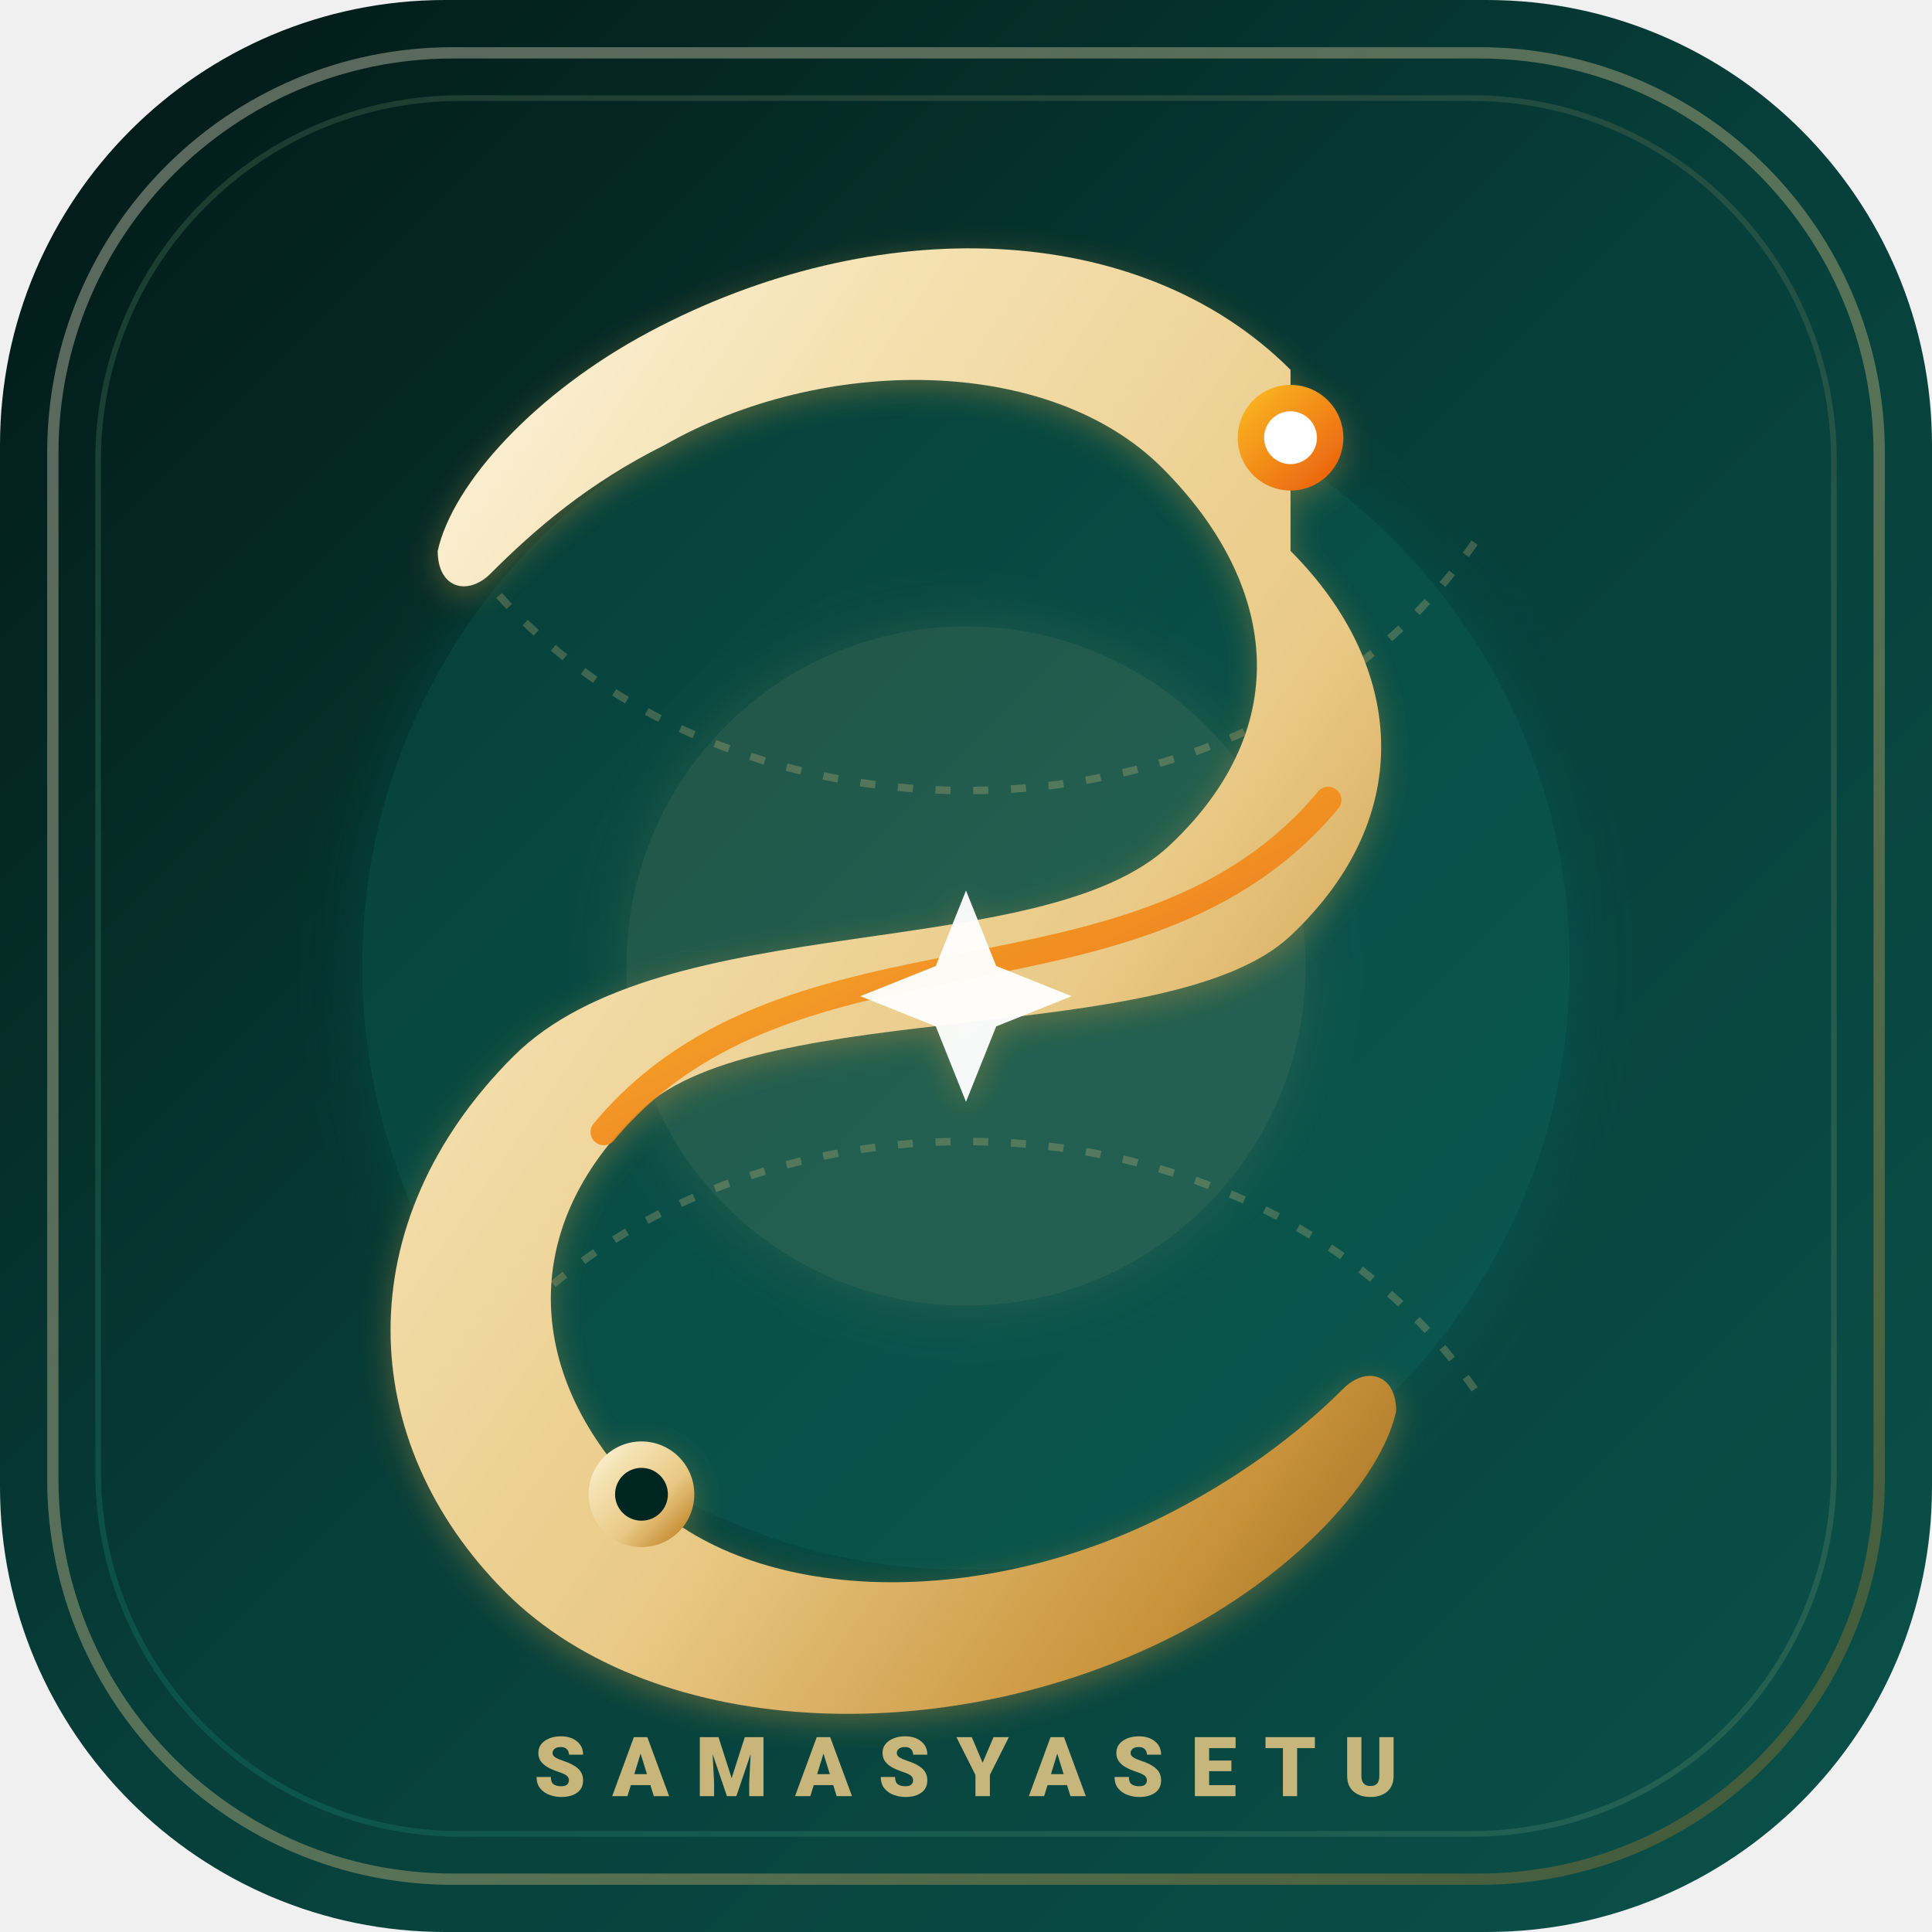
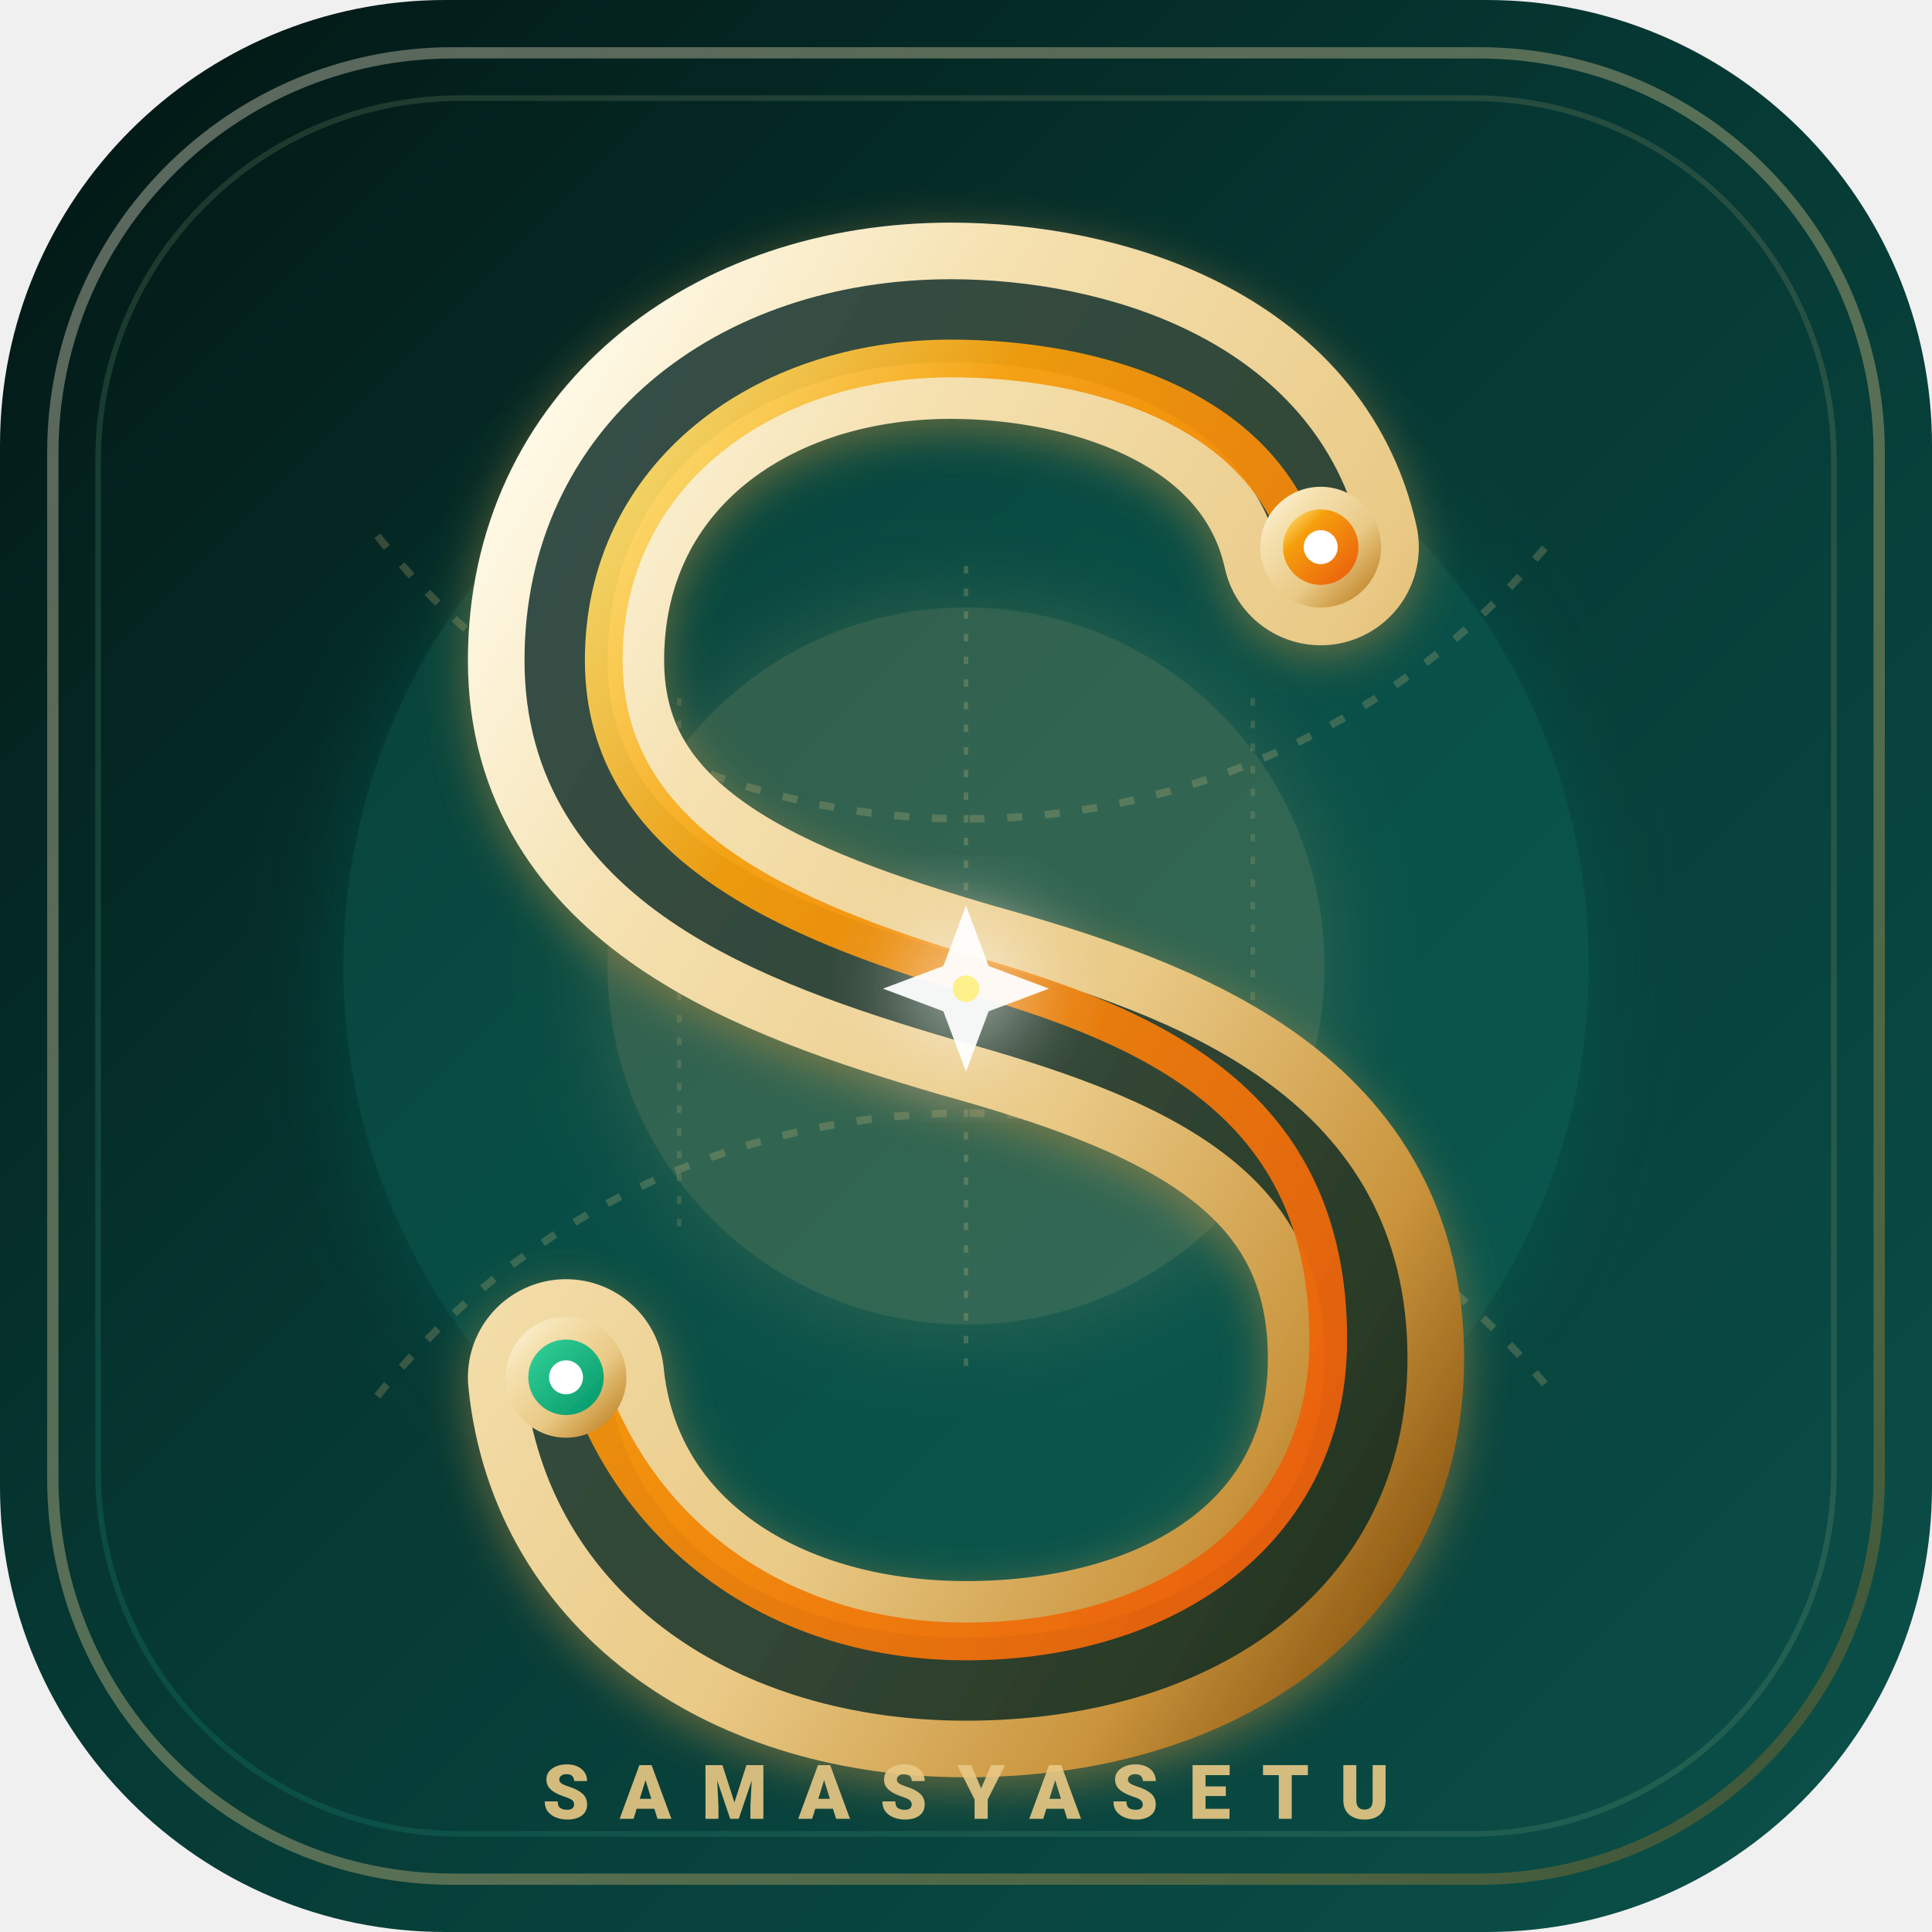
<svg xmlns="http://www.w3.org/2000/svg" viewBox="0 0 512 512" width="100%" height="100%">
  <defs>
    <linearGradient id="bg-grad" x1="0%" y1="0%" x2="100%" y2="100%">
-       <stop offset="0%" stop-color="#021714" />
-       <stop offset="50%" stop-color="#073f3a" />
+       <stop offset="0%" stop-color="#021512" />
+       <stop offset="45%" stop-color="#063833" />
      <stop offset="100%" stop-color="#0b514a" />
    </linearGradient>
    <linearGradient id="gold-grad" x1="0%" y1="0%" x2="100%" y2="100%">
-       <stop offset="0%" stop-color="#fff8e7" />
-       <stop offset="25%" stop-color="#f5e2b3" />
+       <stop offset="0%" stop-color="#fffbeb" />
+       <stop offset="25%" stop-color="#f5e1b0" />
      <stop offset="60%" stop-color="#e9c985" />
      <stop offset="85%" stop-color="#c9933b" />
-       <stop offset="100%" stop-color="#96641a" />
+       <stop offset="100%" stop-color="#8c5812" />
    </linearGradient>
    <linearGradient id="glow-grad" x1="0%" y1="100%" x2="100%" y2="0%">
      <stop offset="0%" stop-color="#087f70" stop-opacity="0.8" />
-       <stop offset="100%" stop-color="#e9c985" stop-opacity="0.3" />
+       <stop offset="100%" stop-color="#e9c985" stop-opacity="0.4" />
    </linearGradient>
    <linearGradient id="palash-grad" x1="0%" y1="0%" x2="100%" y2="100%">
-       <stop offset="0%" stop-color="#fbbf24" />
+       <stop offset="0%" stop-color="#fef08a" />
+       <stop offset="30%" stop-color="#f59e0b" />
      <stop offset="100%" stop-color="#ea580c" />
    </linearGradient>
-     <filter id="gold-shadow" x="-20%" y="-20%" width="140%" height="140%">
-       <feDropShadow dx="0" dy="8" stdDeviation="12" flood-color="#000000" flood-opacity="0.5" />
-       <feDropShadow dx="0" dy="2" stdDeviation="4" flood-color="#c9933b" flood-opacity="0.4" />
+     <linearGradient id="emerald-grad" x1="0%" y1="0%" x2="100%" y2="100%">
+       <stop offset="0%" stop-color="#34d399" />
+       <stop offset="100%" stop-color="#059669" />
+     </linearGradient>
+     <filter id="gold-shadow" x="-30%" y="-30%" width="160%" height="160%">
+       <feDropShadow dx="0" dy="12" stdDeviation="16" flood-color="#000000" flood-opacity="0.6" />
+       <feDropShadow dx="0" dy="3" stdDeviation="6" flood-color="#c9933b" flood-opacity="0.5" />
    </filter>
    <filter id="soft-glow" x="-30%" y="-30%" width="160%" height="160%">
-       <feGaussianBlur stdDeviation="8" result="blur" />
+       <feGaussianBlur stdDeviation="12" result="blur" />
      <feComposite in="SourceGraphic" in2="blur" operator="over" />
    </filter>
  </defs>
  <rect width="512" height="512" rx="118" fill="url(#bg-grad)" />
  <rect x="14" y="14" width="484" height="484" rx="106" fill="none" stroke="url(#gold-grad)" stroke-width="3" stroke-opacity="0.35" />
-   <rect x="26" y="26" width="460" height="460" rx="96" fill="none" stroke="url(#glow-grad)" stroke-width="1.5" stroke-opacity="0.4" />
-   <circle cx="256" cy="256" r="160" fill="#087f70" opacity="0.25" filter="url(#soft-glow)" />
-   <circle cx="256" cy="256" r="90" fill="#e9c985" opacity="0.12" filter="url(#soft-glow)" />
-   <path d="M 120 370 C 180 280, 332 280, 392 370" fill="none" stroke="#e9c985" stroke-width="2" stroke-opacity="0.25" stroke-dasharray="4 6" />
-   <path d="M 120 142 C 180 232, 332 232, 392 142" fill="none" stroke="#e9c985" stroke-width="2" stroke-opacity="0.25" stroke-dasharray="4 6" />
+   <rect x="26" y="26" width="460" height="460" rx="96" fill="none" stroke="url(#glow-grad)" stroke-width="1.5" stroke-opacity="0.35" />
+   <circle cx="256" cy="256" r="165" fill="#087f70" opacity="0.3" filter="url(#soft-glow)" />
+   <circle cx="256" cy="256" r="95" fill="#e9c985" opacity="0.18" filter="url(#soft-glow)" />
+   <path d="M 100 370 C 180 270, 332 270, 412 370" fill="none" stroke="#e9c985" stroke-width="2" stroke-opacity="0.22" stroke-dasharray="4 6" />
+   <path d="M 100 142 C 180 242, 332 242, 412 142" fill="none" stroke="#e9c985" stroke-width="2" stroke-opacity="0.22" stroke-dasharray="4 6" />
+   <line x1="180" y1="185" x2="180" y2="327" stroke="#e9c985" stroke-width="1.2" stroke-opacity="0.16" stroke-dasharray="2 4" />
+   <line x1="256" y1="150" x2="256" y2="362" stroke="#e9c985" stroke-width="1.2" stroke-opacity="0.22" stroke-dasharray="2 4" />
+   <line x1="332" y1="185" x2="332" y2="327" stroke="#e9c985" stroke-width="1.2" stroke-opacity="0.16" stroke-dasharray="2 4" />
  <g filter="url(#gold-shadow)">
-     <path d="M 342 146          C 372 176, 376 216, 342 248          C 310 278, 202 264, 170 294          C 136 326, 140 366, 170 396          C 200 426, 260 426, 308 402          C 328 392, 344 380, 356 368          C 362 362, 370 364, 370 374          C 366 392, 344 416, 314 432          C 254 464, 174 462, 134 422          C 94 382, 92 324, 136 280          C 176 240, 276 256, 310 224          C 344 192, 338 154, 308 124          C 278 94, 218 94, 176 118          C 156 128, 142 140, 130 152          C 124 158, 116 156, 116 146          C 120 128, 142 104, 172 88          C 232 56, 302 58, 342 98          Z" fill="url(#gold-grad)" />
-     <path d="M 160 300          C 210 240, 302 272, 352 212" fill="none" stroke="url(#palash-grad)" stroke-width="7" stroke-linecap="round" opacity="0.9" />
-     <circle cx="342" cy="116" r="14" fill="url(#palash-grad)" />
-     <circle cx="342" cy="116" r="7" fill="#ffffff" />
-     <circle cx="170" cy="396" r="14" fill="url(#gold-grad)" />
-     <circle cx="170" cy="396" r="7" fill="#032621" />
-     <path d="M 256 236 L 264 256 L 284 264 L 264 272 L 256 292 L 248 272 L 228 264 L 248 256 Z" fill="#ffffff" opacity="0.95" />
+     <path d="M 350 145          C 340 100, 290 85, 252 85          C 195 85, 150 120, 150 175          C 150 230, 205 250, 256 265          C 310 280, 362 300, 362 360          C 362 415, 315 445, 256 445          C 200 445, 155 415, 150 365" fill="none" stroke="url(#gold-grad)" stroke-width="52" stroke-linecap="round" stroke-linejoin="round" />
+     <path d="M 350 145          C 340 100, 290 85, 252 85          C 195 85, 150 120, 150 175          C 150 230, 205 250, 256 265          C 310 280, 362 300, 362 360          C 362 415, 315 445, 256 445          C 200 445, 155 415, 150 365" fill="none" stroke="#042622" stroke-width="22" stroke-linecap="round" stroke-linejoin="round" opacity="0.8" />
+     <path d="M 346 148          C 336 108, 290 95, 252 95          C 202 95, 160 126, 160 175          C 160 224, 210 244, 256 258          C 305 272, 352 292, 352 355          C 352 405, 310 435, 256 435          C 208 435, 168 408, 154 362" fill="none" stroke="url(#palash-grad)" stroke-width="10" stroke-linecap="round" stroke-linejoin="round" opacity="0.95" />
+     <circle cx="350" cy="145" r="16" fill="url(#gold-grad)" />
+     <circle cx="350" cy="145" r="10" fill="url(#palash-grad)" />
+     <circle cx="350" cy="145" r="4.5" fill="#ffffff" />
+     <circle cx="150" cy="365" r="16" fill="url(#gold-grad)" />
+     <circle cx="150" cy="365" r="10" fill="url(#emerald-grad)" />
+     <circle cx="150" cy="365" r="4.5" fill="#ffffff" />
+     <g transform="translate(256, 262)">
+       <path d="M 0 -22 L 6 -6 L 22 0 L 6 6 L 0 22 L -6 6 L -22 0 L -6 -6 Z" fill="#ffffff" filter="url(#soft-glow)" opacity="0.95" />
+       <circle cx="0" cy="0" r="3.5" fill="#fef08a" />
+     </g>
  </g>
-   <text x="256" y="476" text-anchor="middle" font-family="-apple-system, BlinkMacSystemFont, 'Segoe UI', Roboto, sans-serif" font-size="22" font-weight="800" letter-spacing="7" fill="#e9c985" opacity="0.85">
+   <text x="256" y="482" text-anchor="middle" font-family="-apple-system, BlinkMacSystemFont, Segoe UI, Roboto, sans-serif" font-size="20" font-weight="800" letter-spacing="8" fill="#e9c985" opacity="0.9">
    SAMASYASETU
  </text>
</svg>
